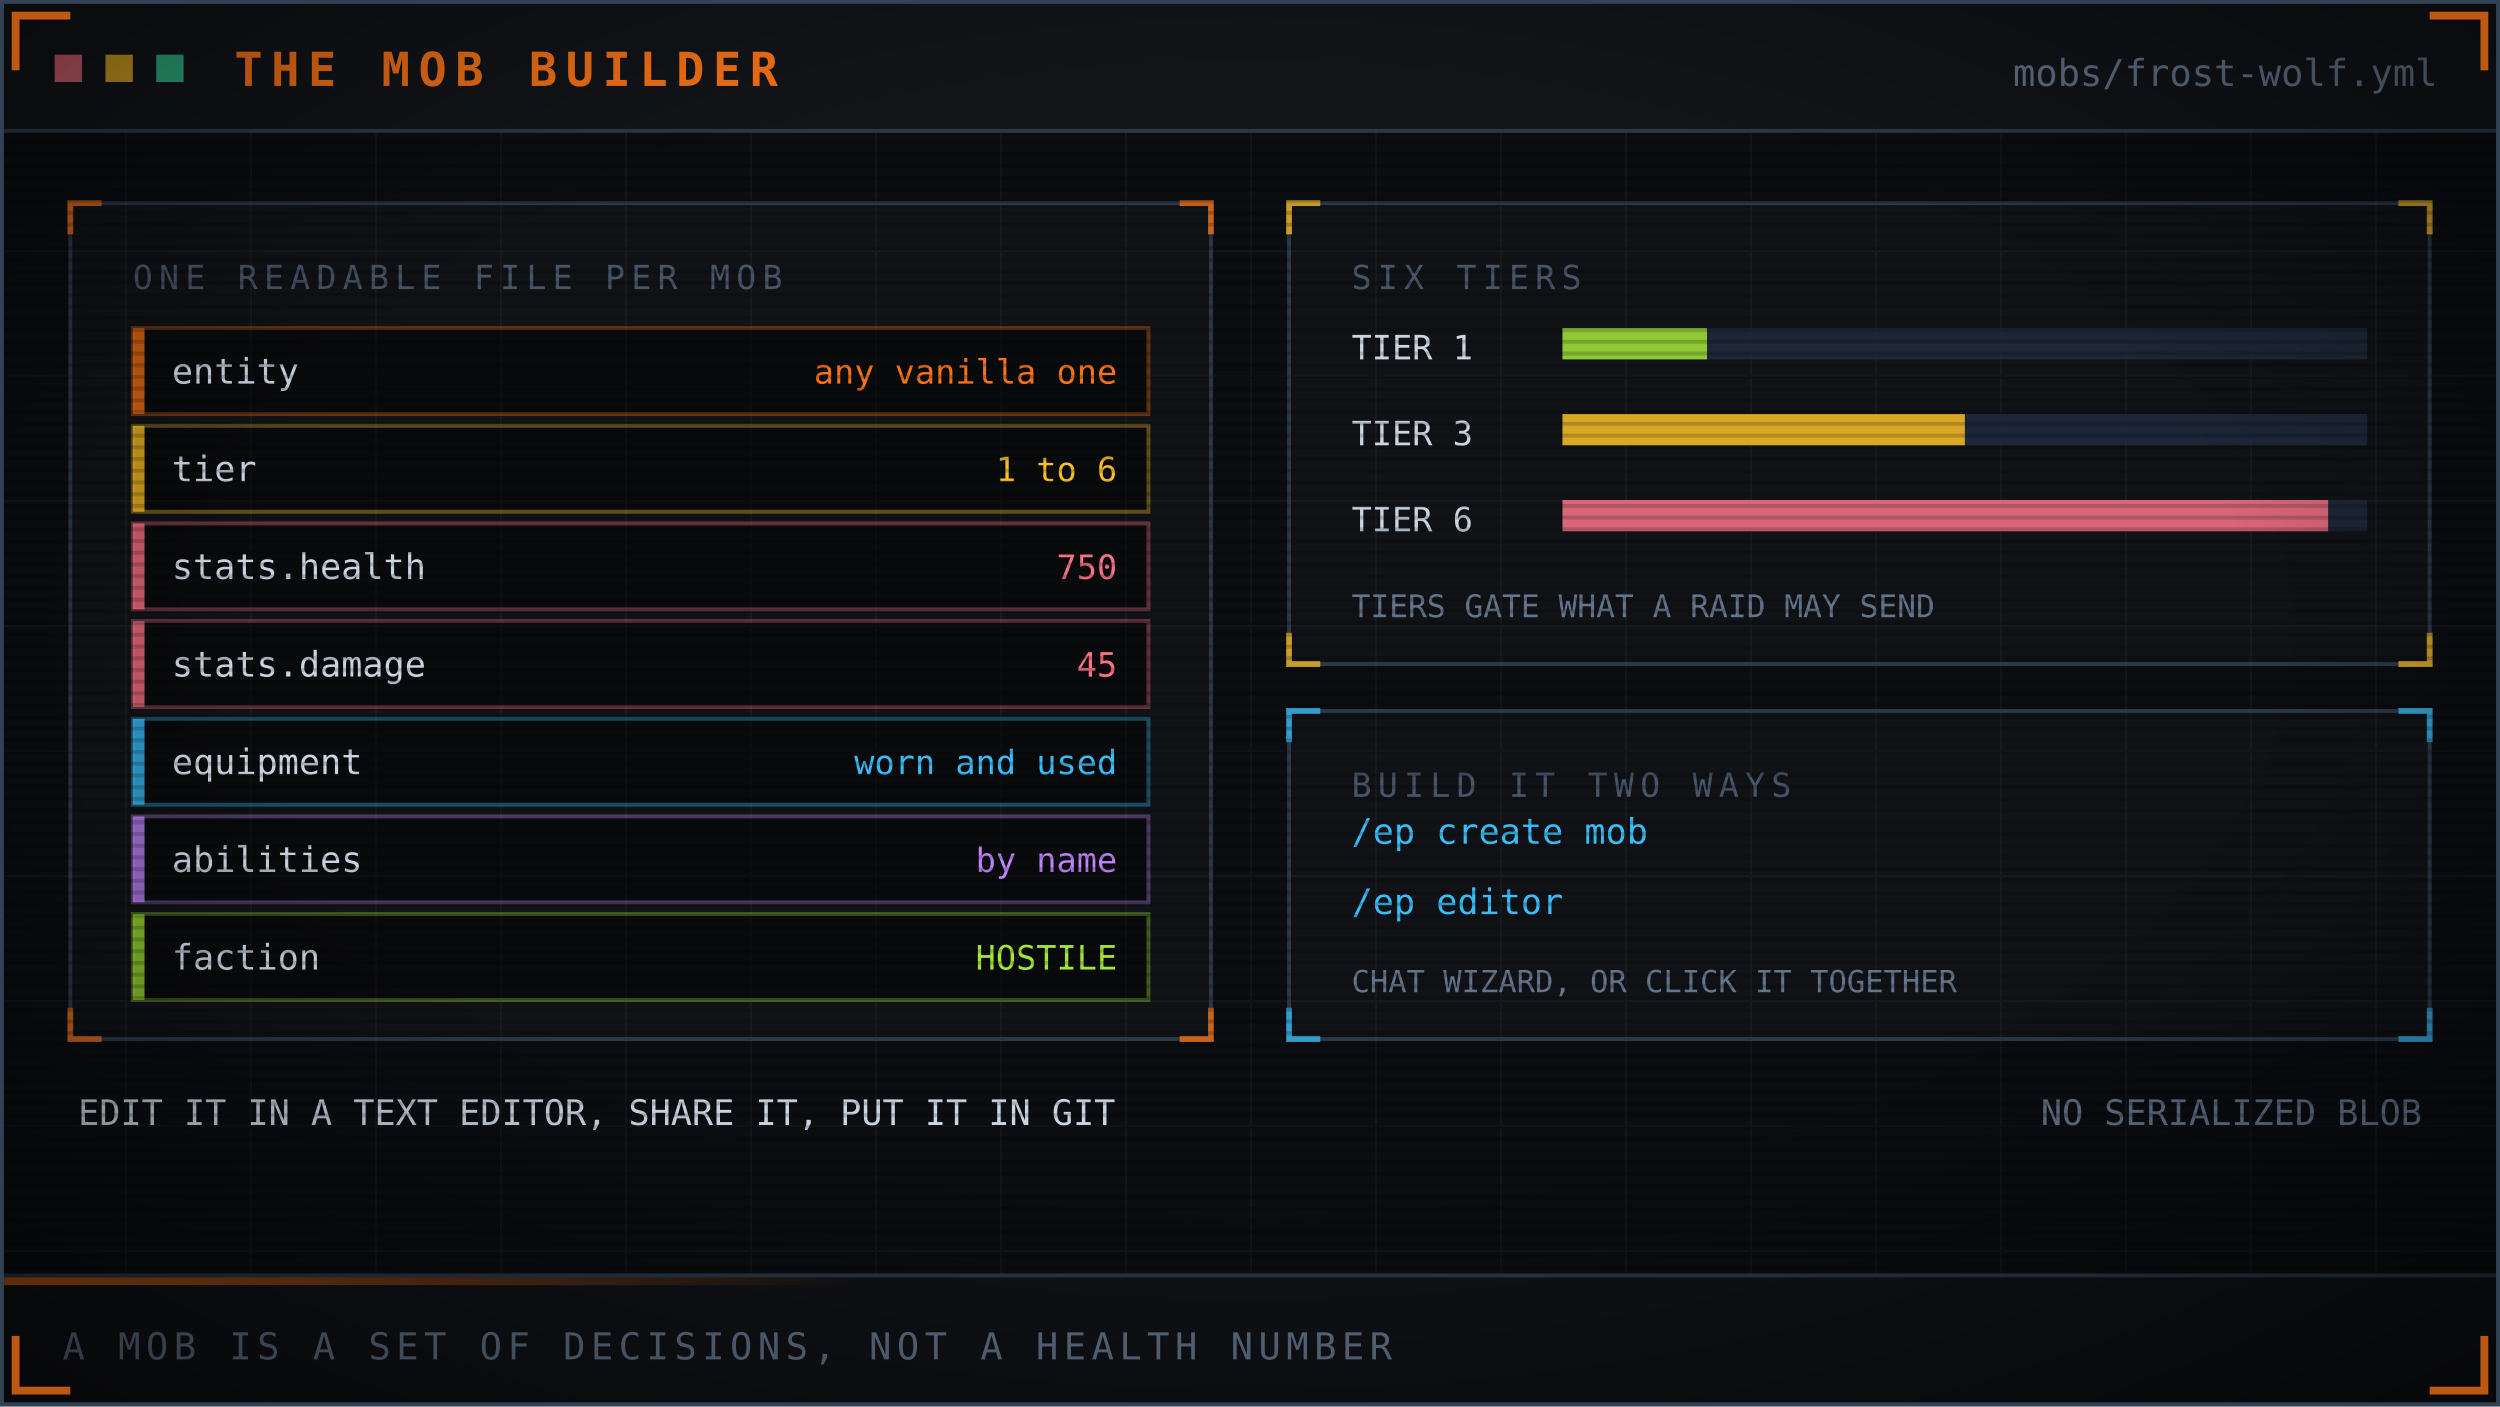
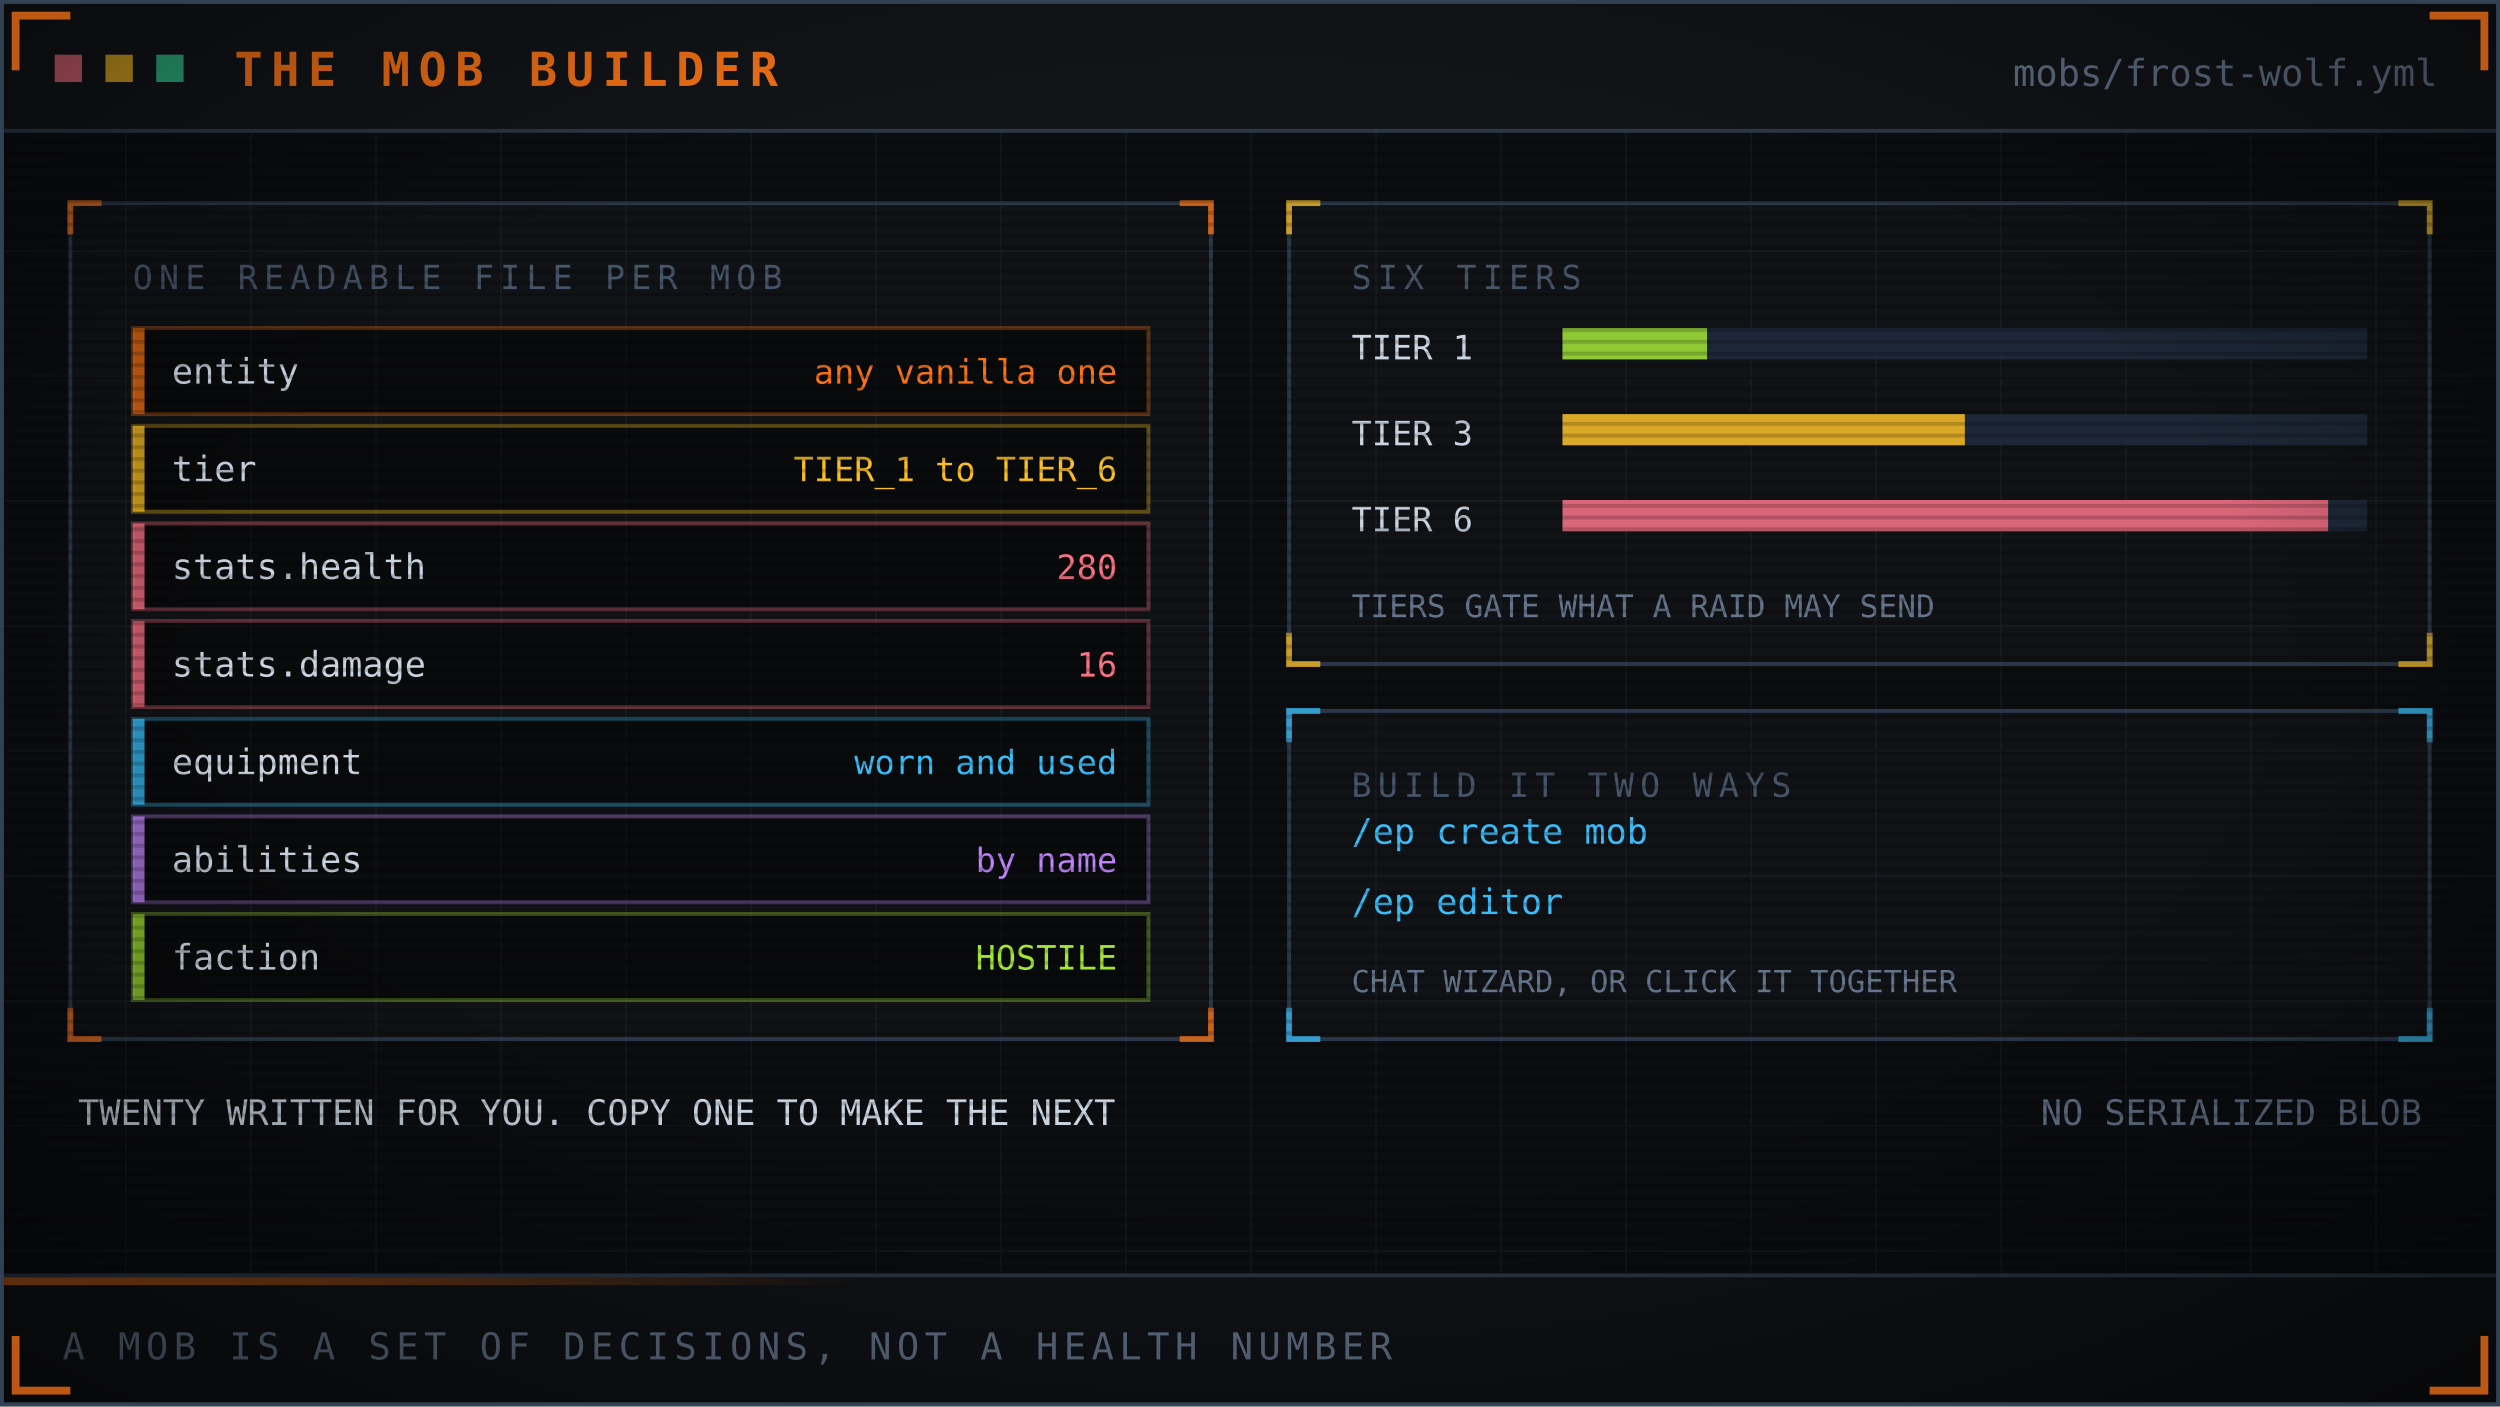
<svg xmlns="http://www.w3.org/2000/svg" viewBox="0 0 640 360" width="640" height="360" role="img" aria-label="THE MOB BUILDER">
  <defs>
    <pattern id="grid" width="32" height="32" patternUnits="userSpaceOnUse">
      <path d="M32 0H0V32" fill="none" stroke="#94a3b8" stroke-opacity="0.055" />
    </pattern>
    <pattern id="scan" width="3" height="3" patternUnits="userSpaceOnUse">
      <rect width="3" height="1" fill="#000" fill-opacity="0.18" />
    </pattern>
    <radialGradient id="vig" cx="50%" cy="45%" r="72%">
      <stop offset="55%" stop-color="#000" stop-opacity="0" />
      <stop offset="100%" stop-color="#000" stop-opacity="0.55" />
    </radialGradient>
    <linearGradient id="rule" x1="0" y1="0" x2="1" y2="0">
      <stop offset="0%" stop-color="#f97316" stop-opacity="0.7" />
      <stop offset="100%" stop-color="#f97316" stop-opacity="0" />
    </linearGradient>
  </defs>
  <rect x="0" y="0" width="640" height="360" fill="#0b0d11" fill-opacity="1" />
  <rect x="0" y="34" width="640" height="292" fill="url(#grid)" fill-opacity="1" />
  <rect x="0" y="0" width="640" height="34" fill="rgba(255,255,255,0.03)" fill-opacity="1" />
  <rect x="0" y="33" width="640" height="1" fill="#334155" fill-opacity="0.8" />
  <rect x="14" y="14" width="7" height="7" fill="#fb7185" fill-opacity="0.8" />
  <rect x="27" y="14" width="7" height="7" fill="#fbbf24" fill-opacity="0.8" />
  <rect x="40" y="14" width="7" height="7" fill="#34d399" fill-opacity="0.8" />
  <text x="60" y="22" font-family="ui-monospace,'Cascadia Mono',Consolas,'DejaVu Sans Mono',monospace" font-size="12" font-weight="700" fill="#f97316" fill-opacity="1" text-anchor="start" letter-spacing="2.2">THE MOB BUILDER</text>
  <text x="624" y="22" font-family="ui-monospace,'Cascadia Mono',Consolas,'DejaVu Sans Mono',monospace" font-size="9.5" font-weight="400" fill="#64748b" fill-opacity="1" text-anchor="end">mobs/frost-wolf.yml</text>
  <rect x="18" y="52" width="292" height="214" fill="rgba(255,255,255,0.02)" fill-opacity="1" stroke="#334155" stroke-opacity="0.8" stroke-width="1" />
  <path d="M18 60V52H26" fill="none" stroke="#f97316" stroke-width="1.5" stroke-opacity="0.75" />
  <path d="M302 52H310V60" fill="none" stroke="#f97316" stroke-width="1.5" stroke-opacity="0.75" />
  <path d="M18 258V266H26" fill="none" stroke="#f97316" stroke-width="1.5" stroke-opacity="0.75" />
  <path d="M302 266H310V258" fill="none" stroke="#f97316" stroke-width="1.5" stroke-opacity="0.75" />
  <text x="34" y="74" font-family="ui-monospace,'Cascadia Mono',Consolas,'DejaVu Sans Mono',monospace" font-size="8.5" font-weight="400" fill="#475569" fill-opacity="1" text-anchor="start" letter-spacing="1.6">ONE READABLE FILE PER MOB</text>
  <rect x="34" y="84" width="260" height="22" fill="rgba(0,0,0,0.45)" fill-opacity="1" stroke="#f97316" stroke-opacity="0.35" stroke-width="1" />
  <rect x="34" y="84" width="3" height="22" fill="#f97316" fill-opacity="0.8" />
  <text x="44" y="98.2" font-family="ui-monospace,'Cascadia Mono',Consolas,'DejaVu Sans Mono',monospace" font-size="9" font-weight="400" fill="#cbd5e1" fill-opacity="1" text-anchor="start">entity</text>
  <text x="286" y="98.2" font-family="ui-monospace,'Cascadia Mono',Consolas,'DejaVu Sans Mono',monospace" font-size="8.6" font-weight="400" fill="#f97316" fill-opacity="1" text-anchor="end">any vanilla one</text>
  <rect x="34" y="109" width="260" height="22" fill="rgba(0,0,0,0.45)" fill-opacity="1" stroke="#fbbf24" stroke-opacity="0.35" stroke-width="1" />
  <rect x="34" y="109" width="3" height="22" fill="#fbbf24" fill-opacity="0.8" />
  <text x="44" y="123.2" font-family="ui-monospace,'Cascadia Mono',Consolas,'DejaVu Sans Mono',monospace" font-size="9" font-weight="400" fill="#cbd5e1" fill-opacity="1" text-anchor="start">tier</text>
-   <text x="286" y="123.2" font-family="ui-monospace,'Cascadia Mono',Consolas,'DejaVu Sans Mono',monospace" font-size="8.6" font-weight="400" fill="#fbbf24" fill-opacity="1" text-anchor="end">1 to 6</text>
+   <text x="286" y="123.2" font-family="ui-monospace,'Cascadia Mono',Consolas,'DejaVu Sans Mono',monospace" font-size="8.6" font-weight="400" fill="#fbbf24" fill-opacity="1" text-anchor="end">TIER_1 to TIER_6</text>
  <rect x="34" y="134" width="260" height="22" fill="rgba(0,0,0,0.45)" fill-opacity="1" stroke="#fb7185" stroke-opacity="0.35" stroke-width="1" />
  <rect x="34" y="134" width="3" height="22" fill="#fb7185" fill-opacity="0.8" />
  <text x="44" y="148.2" font-family="ui-monospace,'Cascadia Mono',Consolas,'DejaVu Sans Mono',monospace" font-size="9" font-weight="400" fill="#cbd5e1" fill-opacity="1" text-anchor="start">stats.health</text>
-   <text x="286" y="148.2" font-family="ui-monospace,'Cascadia Mono',Consolas,'DejaVu Sans Mono',monospace" font-size="8.6" font-weight="400" fill="#fb7185" fill-opacity="1" text-anchor="end">750</text>
+   <text x="286" y="148.2" font-family="ui-monospace,'Cascadia Mono',Consolas,'DejaVu Sans Mono',monospace" font-size="8.6" font-weight="400" fill="#fb7185" fill-opacity="1" text-anchor="end">280</text>
  <rect x="34" y="159" width="260" height="22" fill="rgba(0,0,0,0.45)" fill-opacity="1" stroke="#fb7185" stroke-opacity="0.35" stroke-width="1" />
  <rect x="34" y="159" width="3" height="22" fill="#fb7185" fill-opacity="0.8" />
  <text x="44" y="173.2" font-family="ui-monospace,'Cascadia Mono',Consolas,'DejaVu Sans Mono',monospace" font-size="9" font-weight="400" fill="#cbd5e1" fill-opacity="1" text-anchor="start">stats.damage</text>
-   <text x="286" y="173.2" font-family="ui-monospace,'Cascadia Mono',Consolas,'DejaVu Sans Mono',monospace" font-size="8.6" font-weight="400" fill="#fb7185" fill-opacity="1" text-anchor="end">45</text>
+   <text x="286" y="173.2" font-family="ui-monospace,'Cascadia Mono',Consolas,'DejaVu Sans Mono',monospace" font-size="8.6" font-weight="400" fill="#fb7185" fill-opacity="1" text-anchor="end">16</text>
  <rect x="34" y="184" width="260" height="22" fill="rgba(0,0,0,0.45)" fill-opacity="1" stroke="#38bdf8" stroke-opacity="0.35" stroke-width="1" />
  <rect x="34" y="184" width="3" height="22" fill="#38bdf8" fill-opacity="0.8" />
  <text x="44" y="198.2" font-family="ui-monospace,'Cascadia Mono',Consolas,'DejaVu Sans Mono',monospace" font-size="9" font-weight="400" fill="#cbd5e1" fill-opacity="1" text-anchor="start">equipment</text>
  <text x="286" y="198.2" font-family="ui-monospace,'Cascadia Mono',Consolas,'DejaVu Sans Mono',monospace" font-size="8.6" font-weight="400" fill="#38bdf8" fill-opacity="1" text-anchor="end">worn and used</text>
  <rect x="34" y="209" width="260" height="22" fill="rgba(0,0,0,0.45)" fill-opacity="1" stroke="#c084fc" stroke-opacity="0.35" stroke-width="1" />
  <rect x="34" y="209" width="3" height="22" fill="#c084fc" fill-opacity="0.8" />
  <text x="44" y="223.2" font-family="ui-monospace,'Cascadia Mono',Consolas,'DejaVu Sans Mono',monospace" font-size="9" font-weight="400" fill="#cbd5e1" fill-opacity="1" text-anchor="start">abilities</text>
  <text x="286" y="223.2" font-family="ui-monospace,'Cascadia Mono',Consolas,'DejaVu Sans Mono',monospace" font-size="8.6" font-weight="400" fill="#c084fc" fill-opacity="1" text-anchor="end">by name</text>
  <rect x="34" y="234" width="260" height="22" fill="rgba(0,0,0,0.45)" fill-opacity="1" stroke="#a3e635" stroke-opacity="0.35" stroke-width="1" />
  <rect x="34" y="234" width="3" height="22" fill="#a3e635" fill-opacity="0.8" />
  <text x="44" y="248.2" font-family="ui-monospace,'Cascadia Mono',Consolas,'DejaVu Sans Mono',monospace" font-size="9" font-weight="400" fill="#cbd5e1" fill-opacity="1" text-anchor="start">faction</text>
  <text x="286" y="248.2" font-family="ui-monospace,'Cascadia Mono',Consolas,'DejaVu Sans Mono',monospace" font-size="8.6" font-weight="400" fill="#a3e635" fill-opacity="1" text-anchor="end">HOSTILE</text>
  <rect x="330" y="52" width="292" height="118" fill="rgba(255,255,255,0.02)" fill-opacity="1" stroke="#334155" stroke-opacity="0.8" stroke-width="1" />
  <path d="M330 60V52H338" fill="none" stroke="#fbbf24" stroke-width="1.5" stroke-opacity="0.75" />
  <path d="M614 52H622V60" fill="none" stroke="#fbbf24" stroke-width="1.5" stroke-opacity="0.75" />
  <path d="M330 162V170H338" fill="none" stroke="#fbbf24" stroke-width="1.5" stroke-opacity="0.75" />
  <path d="M614 170H622V162" fill="none" stroke="#fbbf24" stroke-width="1.5" stroke-opacity="0.75" />
  <text x="346" y="74" font-family="ui-monospace,'Cascadia Mono',Consolas,'DejaVu Sans Mono',monospace" font-size="8.5" font-weight="400" fill="#475569" fill-opacity="1" text-anchor="start" letter-spacing="1.6">SIX TIERS</text>
  <text x="346" y="92" font-family="ui-monospace,'Cascadia Mono',Consolas,'DejaVu Sans Mono',monospace" font-size="8.6" font-weight="400" fill="#cbd5e1" fill-opacity="1" text-anchor="start">TIER 1</text>
  <rect x="400" y="84" width="206" height="8" fill="#1e293b" fill-opacity="0.9" />
  <rect x="400" y="84" width="37" height="8" fill="#a3e635" fill-opacity="0.85" />
  <text x="346" y="114" font-family="ui-monospace,'Cascadia Mono',Consolas,'DejaVu Sans Mono',monospace" font-size="8.6" font-weight="400" fill="#cbd5e1" fill-opacity="1" text-anchor="start">TIER 3</text>
  <rect x="400" y="106" width="206" height="8" fill="#1e293b" fill-opacity="0.9" />
  <rect x="400" y="106" width="103" height="8" fill="#fbbf24" fill-opacity="0.85" />
  <text x="346" y="136" font-family="ui-monospace,'Cascadia Mono',Consolas,'DejaVu Sans Mono',monospace" font-size="8.6" font-weight="400" fill="#cbd5e1" fill-opacity="1" text-anchor="start">TIER 6</text>
  <rect x="400" y="128" width="206" height="8" fill="#1e293b" fill-opacity="0.9" />
  <rect x="400" y="128" width="196" height="8" fill="#fb7185" fill-opacity="0.85" />
  <text x="346" y="158" font-family="ui-monospace,'Cascadia Mono',Consolas,'DejaVu Sans Mono',monospace" font-size="8" font-weight="400" fill="#64748b" fill-opacity="1" text-anchor="start">TIERS GATE WHAT A RAID MAY SEND</text>
  <rect x="330" y="182" width="292" height="84" fill="rgba(255,255,255,0.02)" fill-opacity="1" stroke="#334155" stroke-opacity="0.8" stroke-width="1" />
  <path d="M330 190V182H338" fill="none" stroke="#38bdf8" stroke-width="1.5" stroke-opacity="0.75" />
  <path d="M614 182H622V190" fill="none" stroke="#38bdf8" stroke-width="1.5" stroke-opacity="0.75" />
  <path d="M330 258V266H338" fill="none" stroke="#38bdf8" stroke-width="1.5" stroke-opacity="0.75" />
  <path d="M614 266H622V258" fill="none" stroke="#38bdf8" stroke-width="1.5" stroke-opacity="0.75" />
  <text x="346" y="204" font-family="ui-monospace,'Cascadia Mono',Consolas,'DejaVu Sans Mono',monospace" font-size="8.5" font-weight="400" fill="#475569" fill-opacity="1" text-anchor="start" letter-spacing="1.6">BUILD IT TWO WAYS</text>
  <text x="346" y="216" font-family="ui-monospace,'Cascadia Mono',Consolas,'DejaVu Sans Mono',monospace" font-size="9" font-weight="400" fill="#38bdf8" fill-opacity="1" text-anchor="start">/ep create mob</text>
  <text x="346" y="234" font-family="ui-monospace,'Cascadia Mono',Consolas,'DejaVu Sans Mono',monospace" font-size="9" font-weight="400" fill="#38bdf8" fill-opacity="1" text-anchor="start">/ep editor</text>
  <text x="346" y="254" font-family="ui-monospace,'Cascadia Mono',Consolas,'DejaVu Sans Mono',monospace" font-size="7.8" font-weight="400" fill="#64748b" fill-opacity="1" text-anchor="start">CHAT WIZARD, OR CLICK IT TOGETHER</text>
-   <text x="20" y="288" font-family="ui-monospace,'Cascadia Mono',Consolas,'DejaVu Sans Mono',monospace" font-size="9" font-weight="400" fill="#cbd5e1" fill-opacity="1" text-anchor="start">EDIT IT IN A TEXT EDITOR, SHARE IT, PUT IT IN GIT</text>
+   <text x="20" y="288" font-family="ui-monospace,'Cascadia Mono',Consolas,'DejaVu Sans Mono',monospace" font-size="9" font-weight="400" fill="#cbd5e1" fill-opacity="1" text-anchor="start">TWENTY WRITTEN FOR YOU. COPY ONE TO MAKE THE NEXT</text>
  <text x="620" y="288" font-family="ui-monospace,'Cascadia Mono',Consolas,'DejaVu Sans Mono',monospace" font-size="9" font-weight="400" fill="#64748b" fill-opacity="1" text-anchor="end">NO SERIALIZED BLOB</text>
  <rect x="0" y="326" width="640" height="1" fill="#334155" fill-opacity="0.8" />
  <rect x="0" y="327" width="640" height="33" fill="rgba(255,255,255,0.02)" fill-opacity="1" />
  <rect x="0" y="327" width="220" height="2" fill="url(#rule)" fill-opacity="1" />
  <text x="16" y="348" font-family="ui-monospace,'Cascadia Mono',Consolas,'DejaVu Sans Mono',monospace" font-size="9.5" font-weight="400" fill="#64748b" fill-opacity="1" text-anchor="start" letter-spacing="1.4">A MOB IS A SET OF DECISIONS, NOT A HEALTH NUMBER</text>
  <rect x="0" y="34" width="640" height="292" fill="url(#scan)" fill-opacity="1" />
  <rect x="0" y="0" width="640" height="360" fill="url(#vig)" fill-opacity="1" />
  <rect x="0.5" y="0.5" width="639" height="359" fill="none" fill-opacity="1" stroke="#334155" stroke-opacity="1" stroke-width="1" />
  <path d="M4 18V4H18" fill="none" stroke="#f97316" stroke-width="2" stroke-opacity="0.75" />
  <path d="M622 4H636V18" fill="none" stroke="#f97316" stroke-width="2" stroke-opacity="0.75" />
  <path d="M4 342V356H18" fill="none" stroke="#f97316" stroke-width="2" stroke-opacity="0.75" />
  <path d="M622 356H636V342" fill="none" stroke="#f97316" stroke-width="2" stroke-opacity="0.75" />
</svg>
